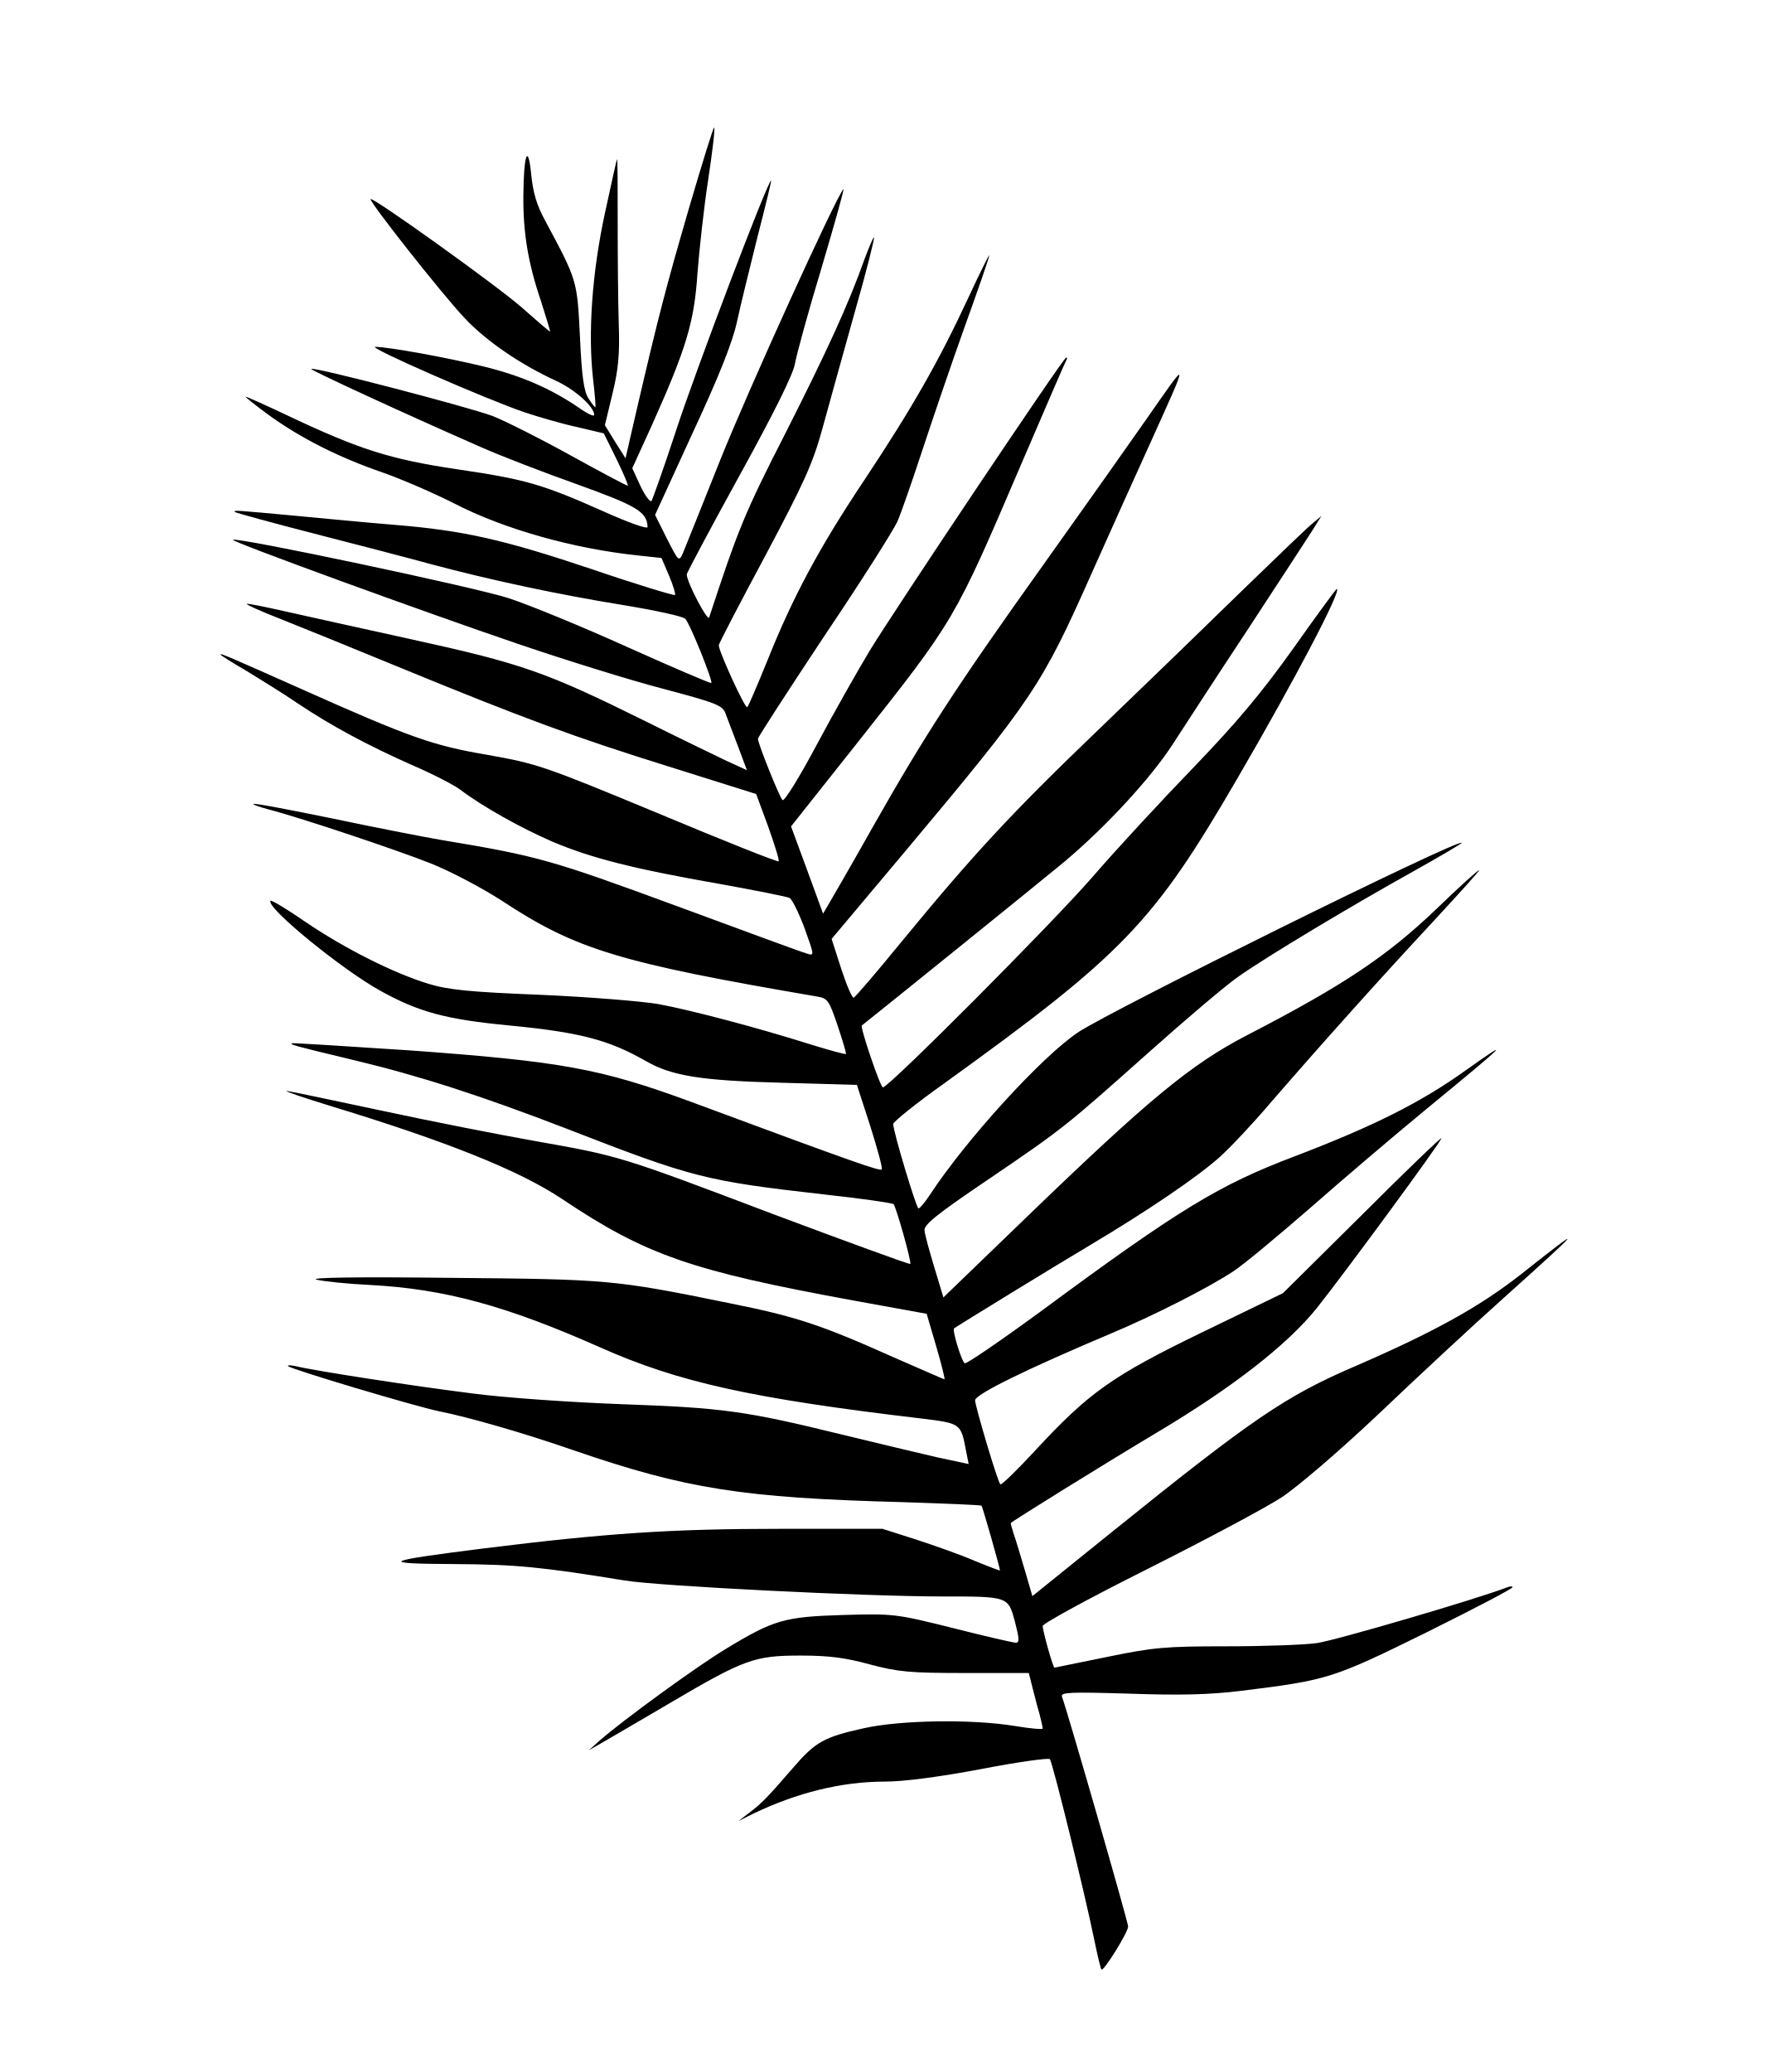
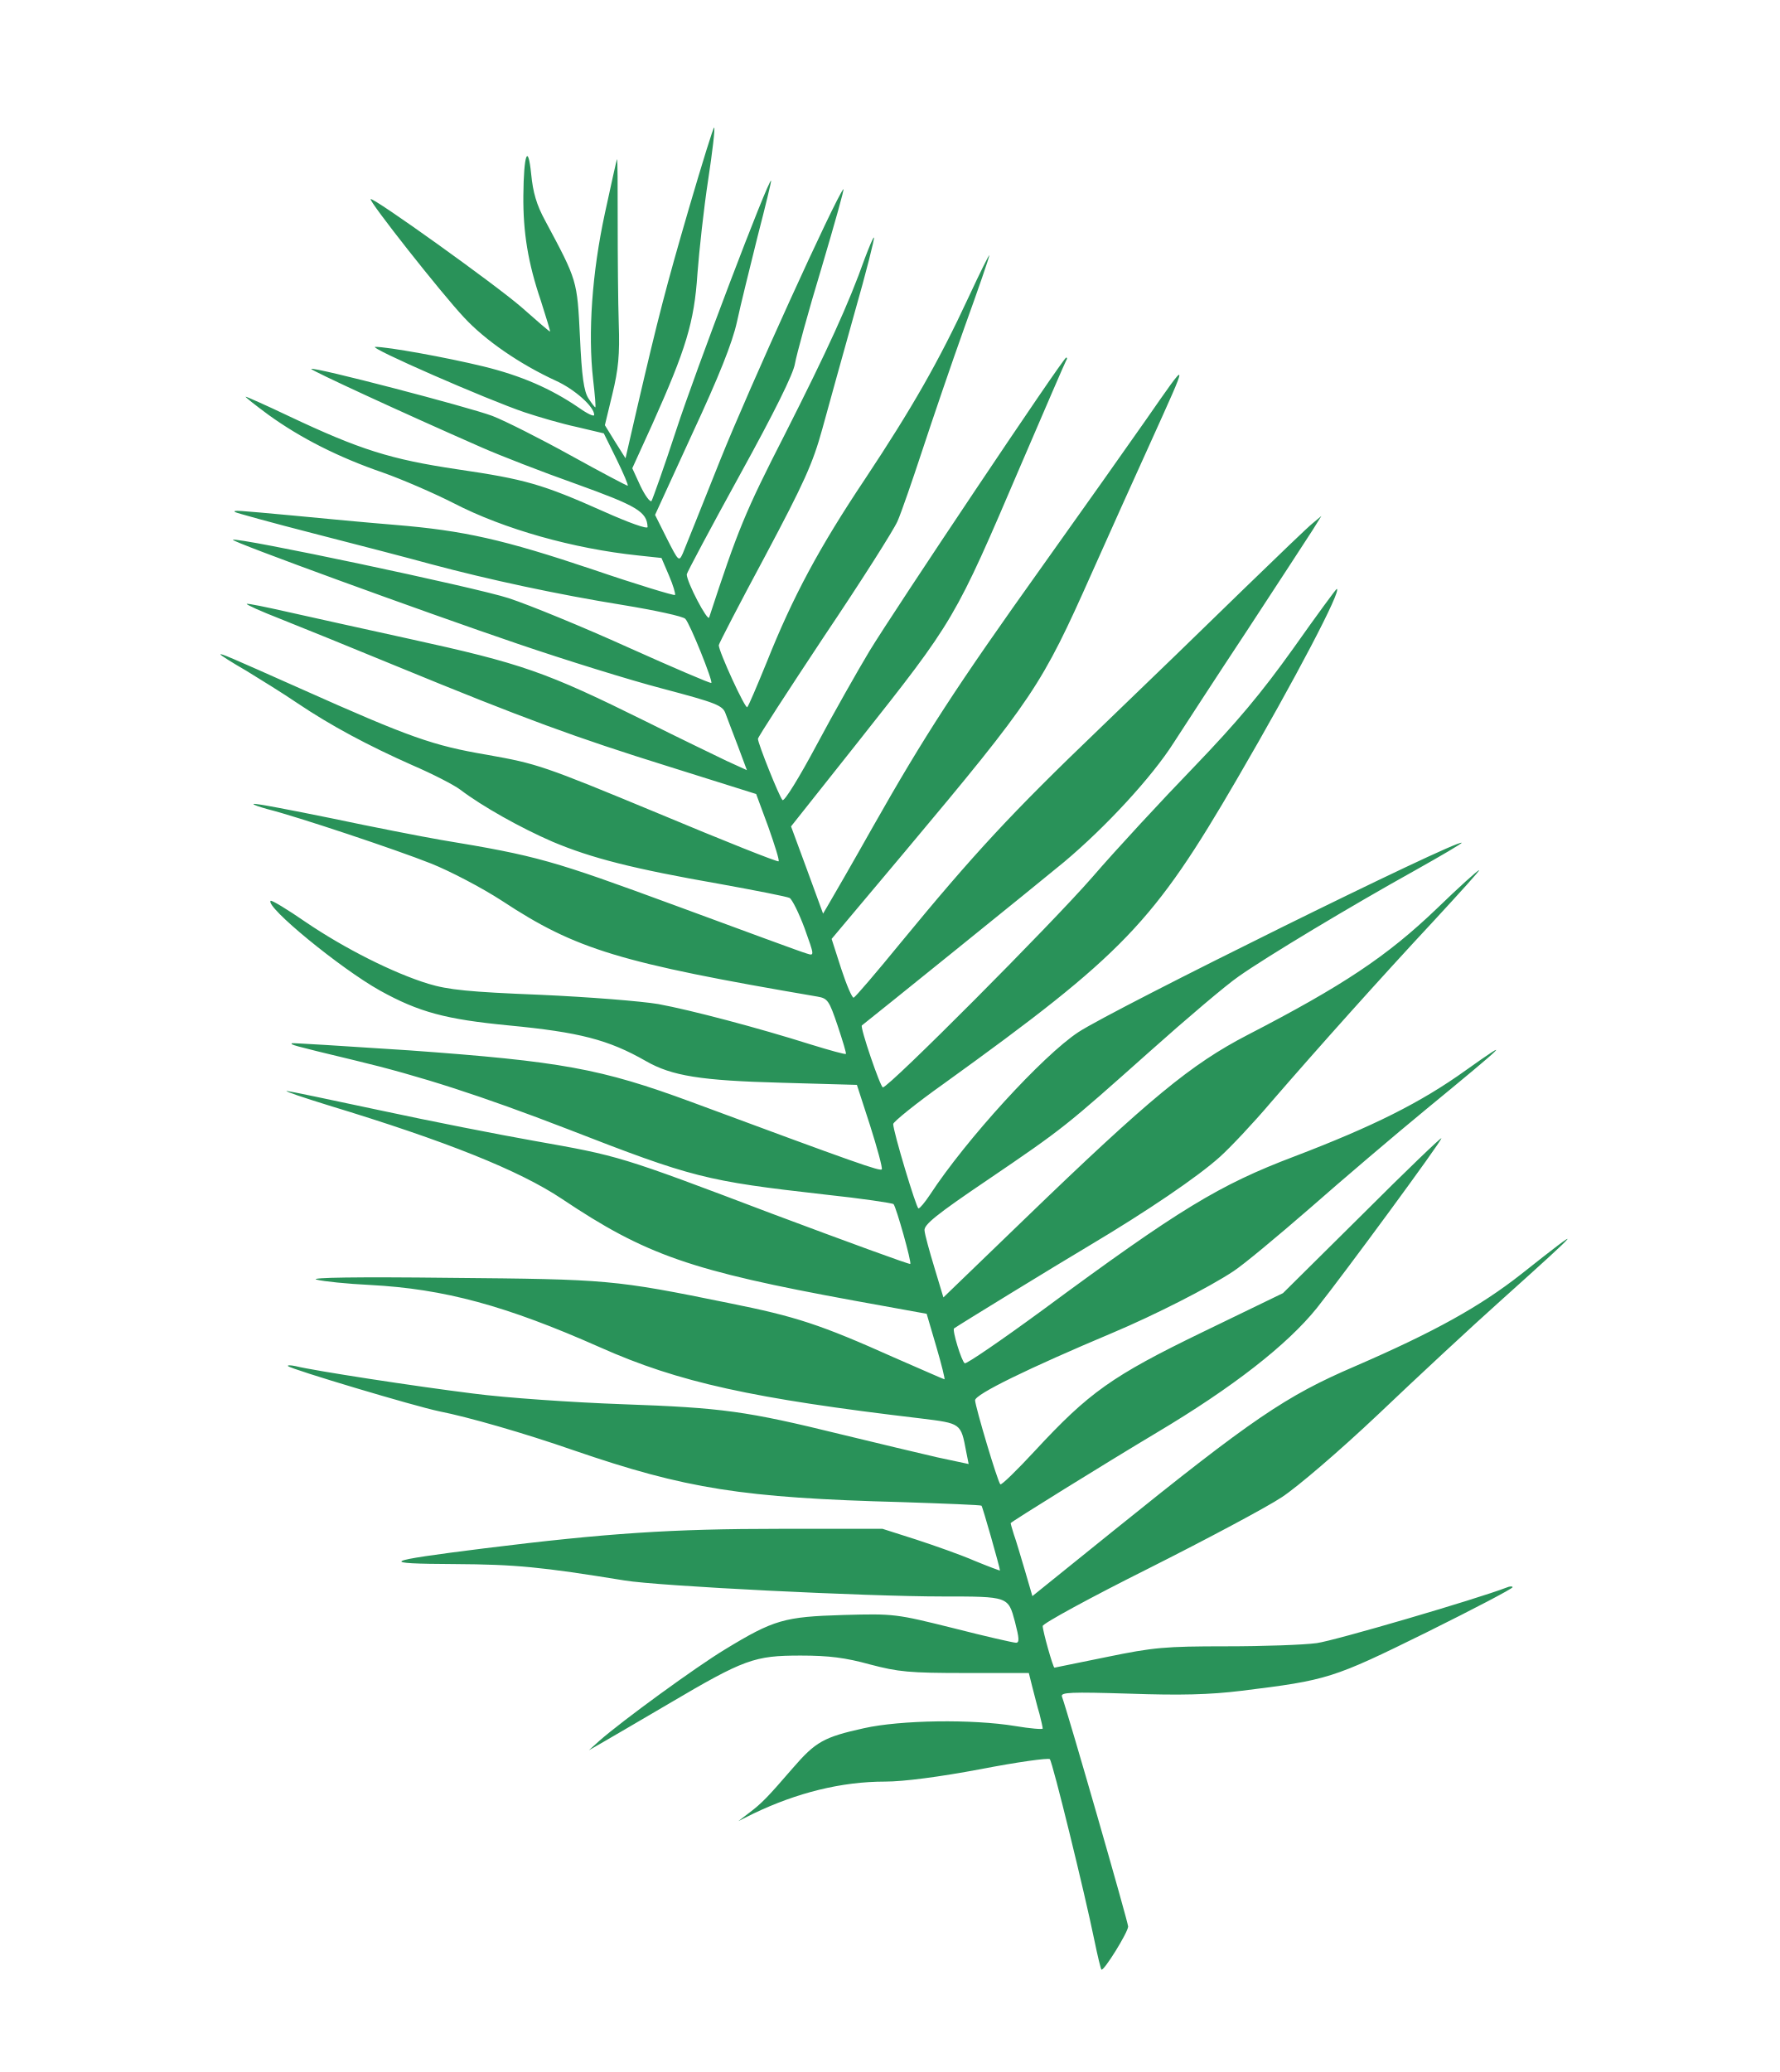
- <svg xmlns="http://www.w3.org/2000/svg" width="500" height="582" preserveAspectRatio="xMidYMid meet">
-   <g>
+ <svg xmlns="http://www.w3.org/2000/svg" width="500" height="582" preserveAspectRatio="xMidYMid meet" version="1.1" id="svg4549">
+   <defs id="defs4553" />
+   <g id="g4542">
    <rect fill="none" id="canvas_background" height="584" width="502" y="-1" x="-1" />
  </g>
-   <g>
-     <path id="svg_2" d="m193.627,58.229c-6.6,22.7 -8.6,30.4 -14.7,56.6l-3.2,13.9l-2.9,-4.6l-2.9,-4.7l2.1,-8.7c1.7,-7 2.1,-11.1 1.8,-19.8c-0.2,-6.1 -0.3,-19 -0.3,-28.7c0,-9.8 0,-17.7 -0.2,-17.5c-0.1,0.1 -1.6,6.9 -3.4,15.2c-3.6,16.7 -4.8,33.6 -3.3,46.7c0.5,4.3 0.8,7.8 0.6,7.8c-0.1,0 -1,-1.1 -1.9,-2.5c-1.3,-2 -1.9,-6.2 -2.4,-17.3c-0.8,-16 -0.7,-15.7 -9.8,-32.7c-2.4,-4.4 -3.4,-7.9 -3.9,-13c-0.9,-8.9 -2.1,-5.6 -2.2,6c-0.1,10.3 1.3,18.9 4.9,29.5c1.5,4.7 2.7,8.6 2.6,8.7c-0.1,0.1 -3.7,-3 -8.1,-6.9c-7.4,-6.4 -41.6,-30.9 -42.3,-30.3c-0.6,0.5 19.9,26.5 26.2,33.2c6,6.5 15.8,13.2 25.8,17.8c5.3,2.4 10.8,7.3 10.8,9.6c0,0.6 -1.9,-0.3 -4.3,-2c-7.9,-5.4 -16.2,-9 -26.8,-11.6c-10.7,-2.6 -26.9,-5.5 -30.4,-5.5c-2.3,0.1 31.6,14.9 42,18.4c3.9,1.3 10.4,3.2 14.6,4.1l7.6,1.8l3.6,7.3c2,4.1 3.4,7.4 3.1,7.4c-0.3,0 -7.5,-3.8 -16,-8.5c-8.5,-4.7 -18.4,-9.7 -22,-11.1c-6.7,-2.5 -50.3,-13.9 -50.9,-13.2c-0.3,0.3 25.2,12.1 48,22.1c5,2.2 16.8,6.8 26.4,10.2c17.2,6.2 19.9,7.8 20.1,12.1c0,0.7 -5.5,-1.3 -12.2,-4.3c-17.5,-7.8 -22.2,-9.1 -41.2,-11.9c-18.8,-2.8 -27.4,-5.5 -47.5,-15c-6.3,-3 -11.7,-5.4 -12,-5.4c-0.3,0 2.6,2.3 6.4,5.1c9,6.5 19.6,11.9 32.1,16.2c5.4,1.9 14.4,5.8 19.9,8.6c14.1,7.3 33.7,12.8 51.9,14.7l6.5,0.7l2.1,4.9c1.2,2.8 1.9,5.2 1.7,5.5c-0.3,0.2 -10.6,-2.9 -22.9,-7.1c-25.3,-8.5 -36.4,-11 -55.8,-12.6c-7.4,-0.6 -20.2,-1.8 -28.4,-2.6c-16.3,-1.5 -17.1,-1.6 -16.5,-1c0.2,0.2 10.3,3 22.4,6.1c12.1,3.1 26.7,6.9 32.5,8.5c16.4,4.4 36,8.6 54,11.5c9.1,1.5 17,3.2 17.6,3.9c1.3,1.3 7.8,17.5 7.3,18c-0.2,0.2 -10.7,-4.3 -23.4,-10c-12.6,-5.7 -27.7,-11.9 -33.5,-13.8c-9.1,-3 -76.7,-17.3 -77.5,-16.4c-0.5,0.5 53.5,20.2 80,29.2c13.2,4.5 31.5,10.2 40.7,12.6c15.1,4 16.9,4.7 17.7,7c0.5,1.4 2.1,5.5 3.5,9.2l2.5,6.7l-5.7,-2.6c-3.1,-1.5 -13.3,-6.4 -22.5,-11c-28.5,-14.1 -34.8,-16.3 -66.7,-23.3c-12.4,-2.7 -27.6,-6.1 -33.9,-7.5c-6.2,-1.4 -11.5,-2.5 -11.7,-2.3c-0.2,0.2 4,2.1 9.4,4.2c5.3,2.1 20.1,8.1 32.7,13.3c36,14.8 50.2,20 76.5,28.2l24.5,7.7l3.4,9.2c1.8,5.1 3.2,9.5 2.9,9.7c-0.2,0.3 -15.5,-5.8 -33.9,-13.5c-32.3,-13.4 -33.9,-13.9 -47.9,-16.4c-15.3,-2.6 -21.6,-4.8 -52.5,-18.6c-20,-8.9 -22.5,-10 -22.5,-9.6c0,0.2 3.3,2.3 7.3,4.6c3.9,2.4 10.4,6.4 14.2,9c9.5,6.4 20,12 32.4,17.5c5.8,2.5 11.8,5.6 13.5,6.9c6.2,4.7 16.9,10.7 25.9,14.6c10.9,4.6 22.6,7.6 47.2,11.9c9.9,1.8 18.6,3.5 19.4,3.9c0.7,0.4 2.6,4.2 4.2,8.5c2.8,7.8 2.8,7.8 0.6,7.1c-1.2,-0.3 -17.7,-6.4 -36.7,-13.4c-34.8,-12.8 -38.8,-14 -66,-18.5c-5.2,-0.9 -19.1,-3.6 -30.9,-6.1c-11.8,-2.4 -21.6,-4.3 -21.8,-4c-0.2,0.2 1.6,0.8 4.1,1.5c8,2 35.9,11.3 45.7,15.2c5.3,2.1 14.3,6.8 20,10.5c20.8,13.7 33,17.4 88.6,26.9c2.9,0.5 3.3,1.1 5.7,8.2c1.4,4.2 2.5,7.8 2.3,7.9c-0.2,0.2 -4.5,-1 -9.7,-2.6c-15.2,-4.8 -33.8,-9.7 -43,-11.4c-4.7,-0.8 -19.6,-2 -33.1,-2.6c-20.1,-0.8 -25.9,-1.4 -31.5,-3.1c-9.8,-3 -23.5,-9.9 -34.4,-17.3c-5.2,-3.6 -9.7,-6.3 -9.9,-6c-1.6,1.6 19.6,19 30.7,25.2c11,6.1 18.6,8.1 36.2,9.8c19.8,1.9 28,4 38.5,10c7.3,4.2 15.5,5.5 38.1,6.1l21.2,0.6l3.7,11.4c2,6.3 3.5,11.8 3.3,12.3c-0.3,0.7 -7.1,-1.7 -53.5,-18.9c-25.5,-9.4 -36.5,-11.4 -79.3,-14.5c-17.9,-1.2 -32.7,-2.1 -32.9,-2c-0.5,0.4 -0.3,0.5 17.6,4.8c18.4,4.4 35.7,10 59.8,19.3c35.2,13.7 38.8,14.6 72.3,18.4c10.3,1.1 19,2.4 19.3,2.7c0.8,1 5.1,16.3 4.7,16.8c-0.2,0.2 -17.7,-6.2 -38.8,-14.1c-43,-16.3 -42.8,-16.2 -67,-20.5c-9.6,-1.7 -29,-5.5 -42.9,-8.5c-14,-3 -26,-5.5 -26.5,-5.5c-0.6,0.1 4.8,1.9 11.9,4.1c32.9,10 53.4,18.2 65.4,26.2c23.6,15.8 36.2,20.2 82.1,28.6l20.4,3.7l2.7,9.2c1.5,5.1 2.5,9.2 2.3,9.2c-0.2,0 -6.5,-2.8 -14.1,-6.1c-20.8,-9.3 -27.5,-11.5 -46.4,-15.3c-32.4,-6.6 -33.9,-6.7 -78.4,-7.1c-25.9,-0.3 -39.7,-0.1 -37.5,0.5c1.9,0.5 8.7,1.2 15,1.5c20.9,1.1 38.2,5.8 64.6,17.5c22.2,9.9 42.9,14.4 90.2,20c11.3,1.4 11.2,1.3 12.7,9.3l0.7,3.5l-8.9,-1.9c-4.8,-1.1 -16.9,-4 -26.8,-6.4c-26.9,-6.6 -33.4,-7.5 -61.5,-8.5c-14,-0.5 -32.9,-1.8 -42,-3c-16.1,-2 -44.7,-6.4 -49.9,-7.7c-1.4,-0.3 -2.4,-0.3 -2.1,0c0.9,0.9 35.7,11.3 42.5,12.7c8.1,1.6 23.8,6.1 37.6,10.9c31.7,10.9 47.5,13.4 92.4,14.6c12.1,0.4 22.1,0.8 22.3,1c0.3,0.2 5.2,17.5 5.2,18.2c0,0.1 -3.2,-1.1 -7.1,-2.7c-3.9,-1.7 -11.3,-4.3 -16.5,-6l-9.4,-3l-28.8,0c-30.4,0 -48.6,1.2 -83.2,5.5c-28.7,3.6 -29.9,4.3 -8.2,4.4c17.2,0.1 24.3,0.8 47.7,4.6c9.6,1.6 67.8,4.5 89.4,4.5c18.5,0 18.4,0 20.3,7.1c1.2,4.6 1.3,5.9 0.3,5.9c-0.7,0 -8.6,-1.8 -17.6,-4.1c-16.1,-4 -16.6,-4.1 -30.9,-3.7c-16.6,0.5 -19.5,1.3 -33.3,9.7c-8.1,4.9 -28.7,19.9 -35.2,25.6l-3,2.7l3.5,-2c1.9,-1.1 10.5,-6.1 19,-11.1c21.2,-12.5 24,-13.5 37,-13.5c8,0 12.6,0.6 19.5,2.5c8,2.1 11,2.4 26.8,2.4l17.8,0l1,4c0.6,2.2 1.4,5.6 2,7.5c0.5,1.9 0.9,3.8 0.9,4.1c0,0.3 -3.5,0 -7.7,-0.7c-12.1,-2 -32.2,-1.7 -42.5,0.6c-11.3,2.5 -13.6,3.8 -20,11.2c-7,8.1 -8.7,9.9 -12.3,12.6l-3,2.3l4.2,-2.1c12.3,-5.9 24.8,-9 37,-9c5.2,0 15.2,-1.3 26.9,-3.5c10.3,-2 19,-3.2 19.4,-2.8c0.8,0.9 9.8,37.6 12.5,50.8c0.9,4.4 1.8,8.1 2,8.3c0.6,0.6 7.5,-10.5 7.5,-12.1c0,-1.2 -16.8,-59.6 -18.6,-64.6c-0.4,-1.2 2.5,-1.3 18.9,-0.8c14.5,0.5 22.5,0.3 31.5,-0.8c24.3,-3 25.6,-3.4 52,-16.4c13.3,-6.6 24.2,-12.3 24.2,-12.7c0,-0.3 -0.8,-0.3 -1.7,0.1c-8.6,3.3 -48.2,14.9 -53.3,15.6c-3.6,0.5 -15,0.9 -25.5,0.9c-17.1,0 -20.4,0.3 -33.5,3c-8,1.6 -14.6,3 -14.7,3c-0.4,0 -3.3,-10.3 -3.3,-11.7c0,-0.7 13.4,-8 29.8,-16.2c16.3,-8.2 33.2,-17.2 37.4,-20c4.4,-2.9 16.1,-12.9 27.1,-23.3c10.6,-10.1 26.2,-24.6 34.7,-32.2c23.3,-20.9 23.8,-21.7 5.5,-7.2c-11.7,9.2 -24.5,16.3 -46.9,26c-19.3,8.3 -28.6,14.6 -67.8,46.2l-22.7,18.3l-2.1,-7.2c-1.2,-4 -2.5,-8.5 -3.1,-10.1c-0.5,-1.6 -0.9,-3 -0.9,-3.2c0,-0.3 26.6,-16.8 41,-25.4c21.5,-12.8 36.7,-24.7 45,-35c7.8,-9.8 35,-46.8 35,-47.7c0,-0.4 -10,9.2 -22.2,21.4l-22.3,22.1l-22.5,10.9c-25.6,12.4 -32,17 -47.2,33.4c-5,5.4 -9.4,9.7 -9.7,9.4c-0.8,-0.8 -7,-21.7 -7.1,-23.6c0,-1.7 15,-9 38.5,-18.9c12.1,-5.1 27.2,-12.8 34,-17.3c2.8,-1.8 12.4,-9.8 21.5,-17.7c9.1,-8 23.9,-20.6 32.9,-28c22.4,-18.4 24.6,-20.5 11.1,-10.9c-12.8,9.2 -26.3,15.9 -48.3,24.3c-21.1,8 -32.2,14.7 -70.8,43.2c-11.6,8.5 -21.4,15.2 -21.8,14.9c-0.9,-0.5 -3.6,-9.4 -3,-9.8c1.4,-1 28.3,-17.5 37.9,-23.2c16.3,-9.7 30.6,-19.4 36.8,-25c2.9,-2.6 9.4,-9.5 14.4,-15.4c13.6,-15.7 30.6,-34.7 45.6,-50.8c7.3,-7.9 13.1,-14.3 12.8,-14.3c-0.4,0 -5.7,4.8 -11.9,10.8c-14,13.4 -26.3,21.6 -53.2,35.5c-15.8,8.2 -27.4,17.7 -62.7,51.8l-22.7,21.9l-2.5,-8.3c-1.4,-4.6 -2.7,-9.3 -2.8,-10.5c-0.2,-1.6 3.2,-4.4 17.7,-14.2c21.5,-14.6 21.9,-15 45.6,-36.1c10.3,-9.2 21.5,-18.7 25,-21.1c7.8,-5.5 31.6,-19.8 49.6,-29.8c7.3,-4.1 13.1,-7.5 13,-7.7c-1.1,-1.1 -98,46.8 -107.7,53.2c-10,6.6 -31.5,30.1 -41.7,45.7c-1.4,2.1 -2.8,3.8 -3.2,3.8c-0.6,0 -7.1,-21.6 -7.1,-23.7c0,-0.6 6.4,-5.8 14.3,-11.4c50.5,-36.4 58.8,-45.1 82.4,-85.7c16.2,-27.8 29.5,-53.2 27.9,-53.2c-0.2,0 -5.7,7.5 -12.2,16.7c-9,12.6 -15.8,20.7 -27.9,33.3c-8.8,9.1 -21.7,23 -28.6,31c-11.4,13.1 -57.1,59 -58.8,59c-0.7,0 -6.5,-17 -5.9,-17.4c2.1,-1.6 49.7,-40 56.8,-45.9c11.8,-9.9 24.7,-23.9 30.8,-33.5c2.6,-4 11.8,-18.2 20.6,-31.5c8.7,-13.3 17,-26 18.4,-28.2l2.5,-4l-2.4,2c-1.3,1 -10,9.4 -19.4,18.5c-9.3,9.1 -27.6,26.8 -40.6,39.3c-24.6,23.6 -35.1,34.9 -55.9,60.2c-6.7,8.2 -12.6,15.1 -13.1,15.3c-0.4,0.2 -2,-3.5 -3.5,-8.1l-2.7,-8.4l20.5,-24.4c36.3,-43.3 38.5,-46.7 52.6,-78.4c4.9,-11 12.2,-27.2 16.2,-36c11.3,-25 11.4,-24.8 -1,-7c-4.6,6.6 -17.7,25.1 -29.1,41.1c-24.2,33.9 -33.1,47.6 -47.6,73.2c-5.8,10.3 -11.4,20 -12.3,21.5l-1.7,2.9l-4.5,-12.3l-4.5,-12.2l18.8,-23.7c27.3,-34.5 27.1,-34.2 45.8,-77.9c6.7,-15.6 12.4,-28.8 12.7,-29.3c0.3,-0.4 0.3,-0.8 0,-0.8c-0.8,0 -48.5,71.3 -55.3,82.5c-3.3,5.5 -10,17.3 -14.8,26.3c-4.8,9 -9.1,16 -9.6,15.5c-0.9,-0.9 -6.9,-15.9 -6.9,-17.2c0,-0.5 8.4,-13.4 18.6,-28.8c10.3,-15.3 19.5,-29.8 20.6,-32.3c1.1,-2.5 4.2,-11.5 7,-20c2.8,-8.5 8.1,-24.1 11.9,-34.7c3.8,-10.5 6.9,-19.5 6.9,-20c0,-0.4 -2.6,4.8 -5.8,11.7c-8.4,18.1 -15.9,31.2 -29.1,51.1c-12.9,19.3 -20.3,33.1 -27.6,51.4c-2.7,6.6 -5.1,12.3 -5.5,12.7c-0.5,0.7 -8,-15.6 -8,-17.4c0,-0.4 5.8,-11.6 13,-25c11,-20.7 13.4,-26 16.1,-35.8c1.7,-6.3 5.8,-20.9 9,-32.4c3.3,-11.5 5.7,-21.1 5.5,-21.3c-0.2,-0.2 -1.3,2.5 -2.6,5.9c-4.5,12.7 -10.5,25.8 -22.4,49.3c-11.3,22.1 -13.2,26.8 -21.3,51.5c-0.4,1.3 -6.3,-9.9 -6.3,-12.1c0,-0.4 6.7,-13 14.9,-27.9c9.7,-17.6 15.1,-28.5 15.5,-31.3c0.4,-2.3 3.7,-14.5 7.5,-27c3.7,-12.5 6.5,-22.4 6.1,-22c-2.2,2.5 -26.5,55.9 -34.6,76.1c-5.2,13 -9.9,24.8 -10.5,26.2c-1.1,2.4 -1.2,2.3 -4.5,-4.2l-3.3,-6.6l10.5,-22.9c7.4,-15.9 11.2,-25.4 12.5,-31.3c1,-4.7 3.7,-15.5 5.8,-24c2.2,-8.5 3.9,-15.5 3.8,-15.7c-0.7,-0.6 -21.3,53.6 -26.7,70.2c-3.4,10.4 -6.6,19.3 -6.9,19.8c-0.4,0.4 -1.8,-1.5 -3.1,-4.2l-2.3,-5l5.6,-12.3c9.5,-21.2 11.8,-28.7 12.7,-42.3c0.5,-6.6 1.8,-18.5 3,-26.3c1.2,-7.9 2,-14.6 1.7,-14.8c-0.2,-0.2 -3.3,9.8 -7,22.4z" />
+   <g id="g4547" style="fill:#299259;fill-opacity:1">
+     <path id="svg_2" d="m193.627,58.229c-6.6,22.7 -8.6,30.4 -14.7,56.6l-3.2,13.9l-2.9,-4.6l-2.9,-4.7l2.1,-8.7c1.7,-7 2.1,-11.1 1.8,-19.8c-0.2,-6.1 -0.3,-19 -0.3,-28.7c0,-9.8 0,-17.7 -0.2,-17.5c-0.1,0.1 -1.6,6.9 -3.4,15.2c-3.6,16.7 -4.8,33.6 -3.3,46.7c0.5,4.3 0.8,7.8 0.6,7.8c-0.1,0 -1,-1.1 -1.9,-2.5c-1.3,-2 -1.9,-6.2 -2.4,-17.3c-0.8,-16 -0.7,-15.7 -9.8,-32.7c-2.4,-4.4 -3.4,-7.9 -3.9,-13c-0.9,-8.9 -2.1,-5.6 -2.2,6c-0.1,10.3 1.3,18.9 4.9,29.5c1.5,4.7 2.7,8.6 2.6,8.7c-0.1,0.1 -3.7,-3 -8.1,-6.9c-7.4,-6.4 -41.6,-30.9 -42.3,-30.3c-0.6,0.5 19.9,26.5 26.2,33.2c6,6.5 15.8,13.2 25.8,17.8c5.3,2.4 10.8,7.3 10.8,9.6c0,0.6 -1.9,-0.3 -4.3,-2c-7.9,-5.4 -16.2,-9 -26.8,-11.6c-10.7,-2.6 -26.9,-5.5 -30.4,-5.5c-2.3,0.1 31.6,14.9 42,18.4c3.9,1.3 10.4,3.2 14.6,4.1l7.6,1.8l3.6,7.3c2,4.1 3.4,7.4 3.1,7.4c-0.3,0 -7.5,-3.8 -16,-8.5c-8.5,-4.7 -18.4,-9.7 -22,-11.1c-6.7,-2.5 -50.3,-13.9 -50.9,-13.2c-0.3,0.3 25.2,12.1 48,22.1c5,2.2 16.8,6.8 26.4,10.2c17.2,6.2 19.9,7.8 20.1,12.1c0,0.7 -5.5,-1.3 -12.2,-4.3c-17.5,-7.8 -22.2,-9.1 -41.2,-11.9c-18.8,-2.8 -27.4,-5.5 -47.5,-15c-6.3,-3 -11.7,-5.4 -12,-5.4c-0.3,0 2.6,2.3 6.4,5.1c9,6.5 19.6,11.9 32.1,16.2c5.4,1.9 14.4,5.8 19.9,8.6c14.1,7.3 33.7,12.8 51.9,14.7l6.5,0.7l2.1,4.9c1.2,2.8 1.9,5.2 1.7,5.5c-0.3,0.2 -10.6,-2.9 -22.9,-7.1c-25.3,-8.5 -36.4,-11 -55.8,-12.6c-7.4,-0.6 -20.2,-1.8 -28.4,-2.6c-16.3,-1.5 -17.1,-1.6 -16.5,-1c0.2,0.2 10.3,3 22.4,6.1c12.1,3.1 26.7,6.9 32.5,8.5c16.4,4.4 36,8.6 54,11.5c9.1,1.5 17,3.2 17.6,3.9c1.3,1.3 7.8,17.5 7.3,18c-0.2,0.2 -10.7,-4.3 -23.4,-10c-12.6,-5.7 -27.7,-11.9 -33.5,-13.8c-9.1,-3 -76.7,-17.3 -77.5,-16.4c-0.5,0.5 53.5,20.2 80,29.2c13.2,4.5 31.5,10.2 40.7,12.6c15.1,4 16.9,4.7 17.7,7c0.5,1.4 2.1,5.5 3.5,9.2l2.5,6.7l-5.7,-2.6c-3.1,-1.5 -13.3,-6.4 -22.5,-11c-28.5,-14.1 -34.8,-16.3 -66.7,-23.3c-12.4,-2.7 -27.6,-6.1 -33.9,-7.5c-6.2,-1.4 -11.5,-2.5 -11.7,-2.3c-0.2,0.2 4,2.1 9.4,4.2c5.3,2.1 20.1,8.1 32.7,13.3c36,14.8 50.2,20 76.5,28.2l24.5,7.7l3.4,9.2c1.8,5.1 3.2,9.5 2.9,9.7c-0.2,0.3 -15.5,-5.8 -33.9,-13.5c-32.3,-13.4 -33.9,-13.9 -47.9,-16.4c-15.3,-2.6 -21.6,-4.8 -52.5,-18.6c-20,-8.9 -22.5,-10 -22.5,-9.6c0,0.2 3.3,2.3 7.3,4.6c3.9,2.4 10.4,6.4 14.2,9c9.5,6.4 20,12 32.4,17.5c5.8,2.5 11.8,5.6 13.5,6.9c6.2,4.7 16.9,10.7 25.9,14.6c10.9,4.6 22.6,7.6 47.2,11.9c9.9,1.8 18.6,3.5 19.4,3.9c0.7,0.4 2.6,4.2 4.2,8.5c2.8,7.8 2.8,7.8 0.6,7.1c-1.2,-0.3 -17.7,-6.4 -36.7,-13.4c-34.8,-12.8 -38.8,-14 -66,-18.5c-5.2,-0.9 -19.1,-3.6 -30.9,-6.1c-11.8,-2.4 -21.6,-4.3 -21.8,-4c-0.2,0.2 1.6,0.8 4.1,1.5c8,2 35.9,11.3 45.7,15.2c5.3,2.1 14.3,6.8 20,10.5c20.8,13.7 33,17.4 88.6,26.9c2.9,0.5 3.3,1.1 5.7,8.2c1.4,4.2 2.5,7.8 2.3,7.9c-0.2,0.2 -4.5,-1 -9.7,-2.6c-15.2,-4.8 -33.8,-9.7 -43,-11.4c-4.7,-0.8 -19.6,-2 -33.1,-2.6c-20.1,-0.8 -25.9,-1.4 -31.5,-3.1c-9.8,-3 -23.5,-9.9 -34.4,-17.3c-5.2,-3.6 -9.7,-6.3 -9.9,-6c-1.6,1.6 19.6,19 30.7,25.2c11,6.1 18.6,8.1 36.2,9.8c19.8,1.9 28,4 38.5,10c7.3,4.2 15.5,5.5 38.1,6.1l21.2,0.6l3.7,11.4c2,6.3 3.5,11.8 3.3,12.3c-0.3,0.7 -7.1,-1.7 -53.5,-18.9c-25.5,-9.4 -36.5,-11.4 -79.3,-14.5c-17.9,-1.2 -32.7,-2.1 -32.9,-2c-0.5,0.4 -0.3,0.5 17.6,4.8c18.4,4.4 35.7,10 59.8,19.3c35.2,13.7 38.8,14.6 72.3,18.4c10.3,1.1 19,2.4 19.3,2.7c0.8,1 5.1,16.3 4.7,16.8c-0.2,0.2 -17.7,-6.2 -38.8,-14.1c-43,-16.3 -42.8,-16.2 -67,-20.5c-9.6,-1.7 -29,-5.5 -42.9,-8.5c-14,-3 -26,-5.5 -26.5,-5.5c-0.6,0.1 4.8,1.9 11.9,4.1c32.9,10 53.4,18.2 65.4,26.2c23.6,15.8 36.2,20.2 82.1,28.6l20.4,3.7l2.7,9.2c1.5,5.1 2.5,9.2 2.3,9.2c-0.2,0 -6.5,-2.8 -14.1,-6.1c-20.8,-9.3 -27.5,-11.5 -46.4,-15.3c-32.4,-6.6 -33.9,-6.7 -78.4,-7.1c-25.9,-0.3 -39.7,-0.1 -37.5,0.5c1.9,0.5 8.7,1.2 15,1.5c20.9,1.1 38.2,5.8 64.6,17.5c22.2,9.9 42.9,14.4 90.2,20c11.3,1.4 11.2,1.3 12.7,9.3l0.7,3.5l-8.9,-1.9c-4.8,-1.1 -16.9,-4 -26.8,-6.4c-26.9,-6.6 -33.4,-7.5 -61.5,-8.5c-14,-0.5 -32.9,-1.8 -42,-3c-16.1,-2 -44.7,-6.4 -49.9,-7.7c-1.4,-0.3 -2.4,-0.3 -2.1,0c0.9,0.9 35.7,11.3 42.5,12.7c8.1,1.6 23.8,6.1 37.6,10.9c31.7,10.9 47.5,13.4 92.4,14.6c12.1,0.4 22.1,0.8 22.3,1c0.3,0.2 5.2,17.5 5.2,18.2c0,0.1 -3.2,-1.1 -7.1,-2.7c-3.9,-1.7 -11.3,-4.3 -16.5,-6l-9.4,-3l-28.8,0c-30.4,0 -48.6,1.2 -83.2,5.5c-28.7,3.6 -29.9,4.3 -8.2,4.4c17.2,0.1 24.3,0.8 47.7,4.6c9.6,1.6 67.8,4.5 89.4,4.5c18.5,0 18.4,0 20.3,7.1c1.2,4.6 1.3,5.9 0.3,5.9c-0.7,0 -8.6,-1.8 -17.6,-4.1c-16.1,-4 -16.6,-4.1 -30.9,-3.7c-16.6,0.5 -19.5,1.3 -33.3,9.7c-8.1,4.9 -28.7,19.9 -35.2,25.6l-3,2.7l3.5,-2c1.9,-1.1 10.5,-6.1 19,-11.1c21.2,-12.5 24,-13.5 37,-13.5c8,0 12.6,0.6 19.5,2.5c8,2.1 11,2.4 26.8,2.4l17.8,0l1,4c0.6,2.2 1.4,5.6 2,7.5c0.5,1.9 0.9,3.8 0.9,4.1c0,0.3 -3.5,0 -7.7,-0.7c-12.1,-2 -32.2,-1.7 -42.5,0.6c-11.3,2.5 -13.6,3.8 -20,11.2c-7,8.1 -8.7,9.9 -12.3,12.6l-3,2.3l4.2,-2.1c12.3,-5.9 24.8,-9 37,-9c5.2,0 15.2,-1.3 26.9,-3.5c10.3,-2 19,-3.2 19.4,-2.8c0.8,0.9 9.8,37.6 12.5,50.8c0.9,4.4 1.8,8.1 2,8.3c0.6,0.6 7.5,-10.5 7.5,-12.1c0,-1.2 -16.8,-59.6 -18.6,-64.6c-0.4,-1.2 2.5,-1.3 18.9,-0.8c14.5,0.5 22.5,0.3 31.5,-0.8c24.3,-3 25.6,-3.4 52,-16.4c13.3,-6.6 24.2,-12.3 24.2,-12.7c0,-0.3 -0.8,-0.3 -1.7,0.1c-8.6,3.3 -48.2,14.9 -53.3,15.6c-3.6,0.5 -15,0.9 -25.5,0.9c-17.1,0 -20.4,0.3 -33.5,3c-8,1.6 -14.6,3 -14.7,3c-0.4,0 -3.3,-10.3 -3.3,-11.7c0,-0.7 13.4,-8 29.8,-16.2c16.3,-8.2 33.2,-17.2 37.4,-20c4.4,-2.9 16.1,-12.9 27.1,-23.3c10.6,-10.1 26.2,-24.6 34.7,-32.2c23.3,-20.9 23.8,-21.7 5.5,-7.2c-11.7,9.2 -24.5,16.3 -46.9,26c-19.3,8.3 -28.6,14.6 -67.8,46.2l-22.7,18.3l-2.1,-7.2c-1.2,-4 -2.5,-8.5 -3.1,-10.1c-0.5,-1.6 -0.9,-3 -0.9,-3.2c0,-0.3 26.6,-16.8 41,-25.4c21.5,-12.8 36.7,-24.7 45,-35c7.8,-9.8 35,-46.8 35,-47.7c0,-0.4 -10,9.2 -22.2,21.4l-22.3,22.1l-22.5,10.9c-25.6,12.4 -32,17 -47.2,33.4c-5,5.4 -9.4,9.7 -9.7,9.4c-0.8,-0.8 -7,-21.7 -7.1,-23.6c0,-1.7 15,-9 38.5,-18.9c12.1,-5.1 27.2,-12.8 34,-17.3c2.8,-1.8 12.4,-9.8 21.5,-17.7c9.1,-8 23.9,-20.6 32.9,-28c22.4,-18.4 24.6,-20.5 11.1,-10.9c-12.8,9.2 -26.3,15.9 -48.3,24.3c-21.1,8 -32.2,14.7 -70.8,43.2c-11.6,8.5 -21.4,15.2 -21.8,14.9c-0.9,-0.5 -3.6,-9.4 -3,-9.8c1.4,-1 28.3,-17.5 37.9,-23.2c16.3,-9.7 30.6,-19.4 36.8,-25c2.9,-2.6 9.4,-9.5 14.4,-15.4c13.6,-15.7 30.6,-34.7 45.6,-50.8c7.3,-7.9 13.1,-14.3 12.8,-14.3c-0.4,0 -5.7,4.8 -11.9,10.8c-14,13.4 -26.3,21.6 -53.2,35.5c-15.8,8.2 -27.4,17.7 -62.7,51.8l-22.7,21.9l-2.5,-8.3c-1.4,-4.6 -2.7,-9.3 -2.8,-10.5c-0.2,-1.6 3.2,-4.4 17.7,-14.2c21.5,-14.6 21.9,-15 45.6,-36.1c10.3,-9.2 21.5,-18.7 25,-21.1c7.8,-5.5 31.6,-19.8 49.6,-29.8c7.3,-4.1 13.1,-7.5 13,-7.7c-1.1,-1.1 -98,46.8 -107.7,53.2c-10,6.6 -31.5,30.1 -41.7,45.7c-1.4,2.1 -2.8,3.8 -3.2,3.8c-0.6,0 -7.1,-21.6 -7.1,-23.7c0,-0.6 6.4,-5.8 14.3,-11.4c50.5,-36.4 58.8,-45.1 82.4,-85.7c16.2,-27.8 29.5,-53.2 27.9,-53.2c-0.2,0 -5.7,7.5 -12.2,16.7c-9,12.6 -15.8,20.7 -27.9,33.3c-8.8,9.1 -21.7,23 -28.6,31c-11.4,13.1 -57.1,59 -58.8,59c-0.7,0 -6.5,-17 -5.9,-17.4c2.1,-1.6 49.7,-40 56.8,-45.9c11.8,-9.9 24.7,-23.9 30.8,-33.5c2.6,-4 11.8,-18.2 20.6,-31.5c8.7,-13.3 17,-26 18.4,-28.2l2.5,-4l-2.4,2c-1.3,1 -10,9.4 -19.4,18.5c-9.3,9.1 -27.6,26.8 -40.6,39.3c-24.6,23.6 -35.1,34.9 -55.9,60.2c-6.7,8.2 -12.6,15.1 -13.1,15.3c-0.4,0.2 -2,-3.5 -3.5,-8.1l-2.7,-8.4l20.5,-24.4c36.3,-43.3 38.5,-46.7 52.6,-78.4c4.9,-11 12.2,-27.2 16.2,-36c11.3,-25 11.4,-24.8 -1,-7c-4.6,6.6 -17.7,25.1 -29.1,41.1c-24.2,33.9 -33.1,47.6 -47.6,73.2c-5.8,10.3 -11.4,20 -12.3,21.5l-1.7,2.9l-4.5,-12.3l-4.5,-12.2l18.8,-23.7c27.3,-34.5 27.1,-34.2 45.8,-77.9c6.7,-15.6 12.4,-28.8 12.7,-29.3c0.3,-0.4 0.3,-0.8 0,-0.8c-0.8,0 -48.5,71.3 -55.3,82.5c-3.3,5.5 -10,17.3 -14.8,26.3c-4.8,9 -9.1,16 -9.6,15.5c-0.9,-0.9 -6.9,-15.9 -6.9,-17.2c0,-0.5 8.4,-13.4 18.6,-28.8c10.3,-15.3 19.5,-29.8 20.6,-32.3c1.1,-2.5 4.2,-11.5 7,-20c2.8,-8.5 8.1,-24.1 11.9,-34.7c3.8,-10.5 6.9,-19.5 6.9,-20c0,-0.4 -2.6,4.8 -5.8,11.7c-8.4,18.1 -15.9,31.2 -29.1,51.1c-12.9,19.3 -20.3,33.1 -27.6,51.4c-2.7,6.6 -5.1,12.3 -5.5,12.7c-0.5,0.7 -8,-15.6 -8,-17.4c0,-0.4 5.8,-11.6 13,-25c11,-20.7 13.4,-26 16.1,-35.8c1.7,-6.3 5.8,-20.9 9,-32.4c3.3,-11.5 5.7,-21.1 5.5,-21.3c-0.2,-0.2 -1.3,2.5 -2.6,5.9c-4.5,12.7 -10.5,25.8 -22.4,49.3c-11.3,22.1 -13.2,26.8 -21.3,51.5c-0.4,1.3 -6.3,-9.9 -6.3,-12.1c0,-0.4 6.7,-13 14.9,-27.9c9.7,-17.6 15.1,-28.5 15.5,-31.3c0.4,-2.3 3.7,-14.5 7.5,-27c3.7,-12.5 6.5,-22.4 6.1,-22c-2.2,2.5 -26.5,55.9 -34.6,76.1c-5.2,13 -9.9,24.8 -10.5,26.2c-1.1,2.4 -1.2,2.3 -4.5,-4.2l-3.3,-6.6l10.5,-22.9c7.4,-15.9 11.2,-25.4 12.5,-31.3c1,-4.7 3.7,-15.5 5.8,-24c2.2,-8.5 3.9,-15.5 3.8,-15.7c-0.7,-0.6 -21.3,53.6 -26.7,70.2c-3.4,10.4 -6.6,19.3 -6.9,19.8c-0.4,0.4 -1.8,-1.5 -3.1,-4.2l-2.3,-5l5.6,-12.3c9.5,-21.2 11.8,-28.7 12.7,-42.3c0.5,-6.6 1.8,-18.5 3,-26.3c1.2,-7.9 2,-14.6 1.7,-14.8c-0.2,-0.2 -3.3,9.8 -7,22.4z" style="fill:#299259;fill-opacity:1" />
  </g>
</svg>
